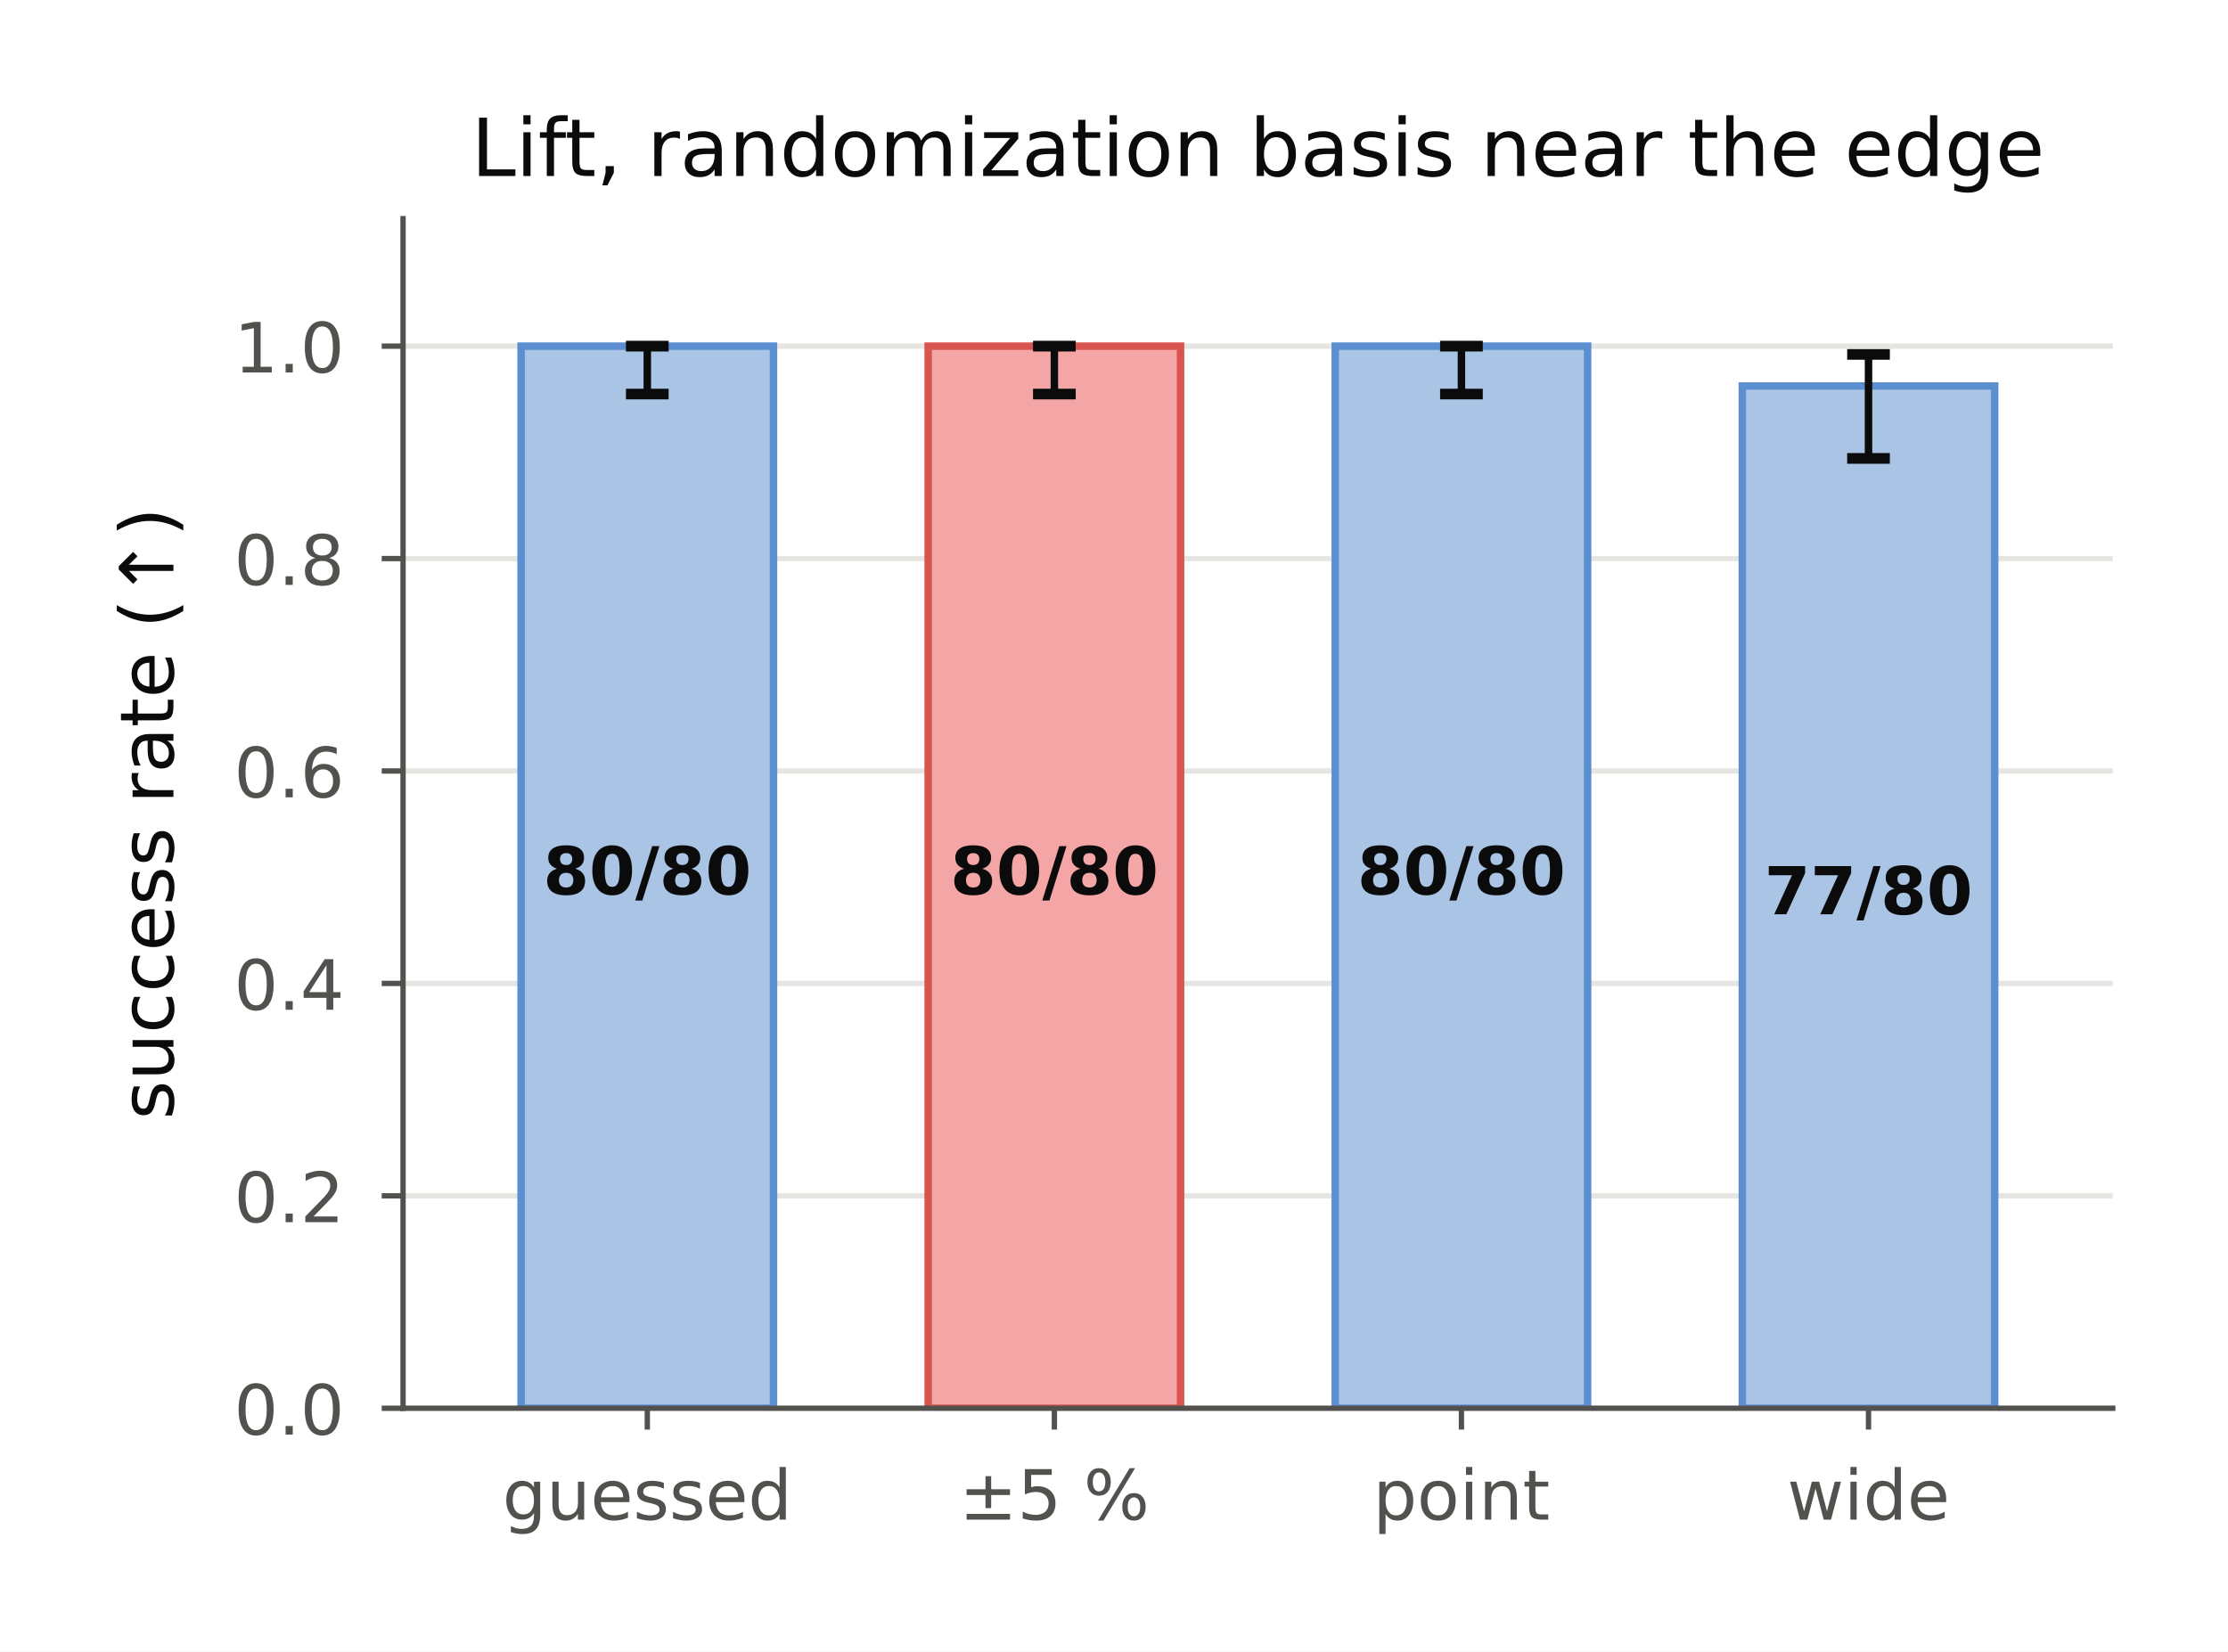
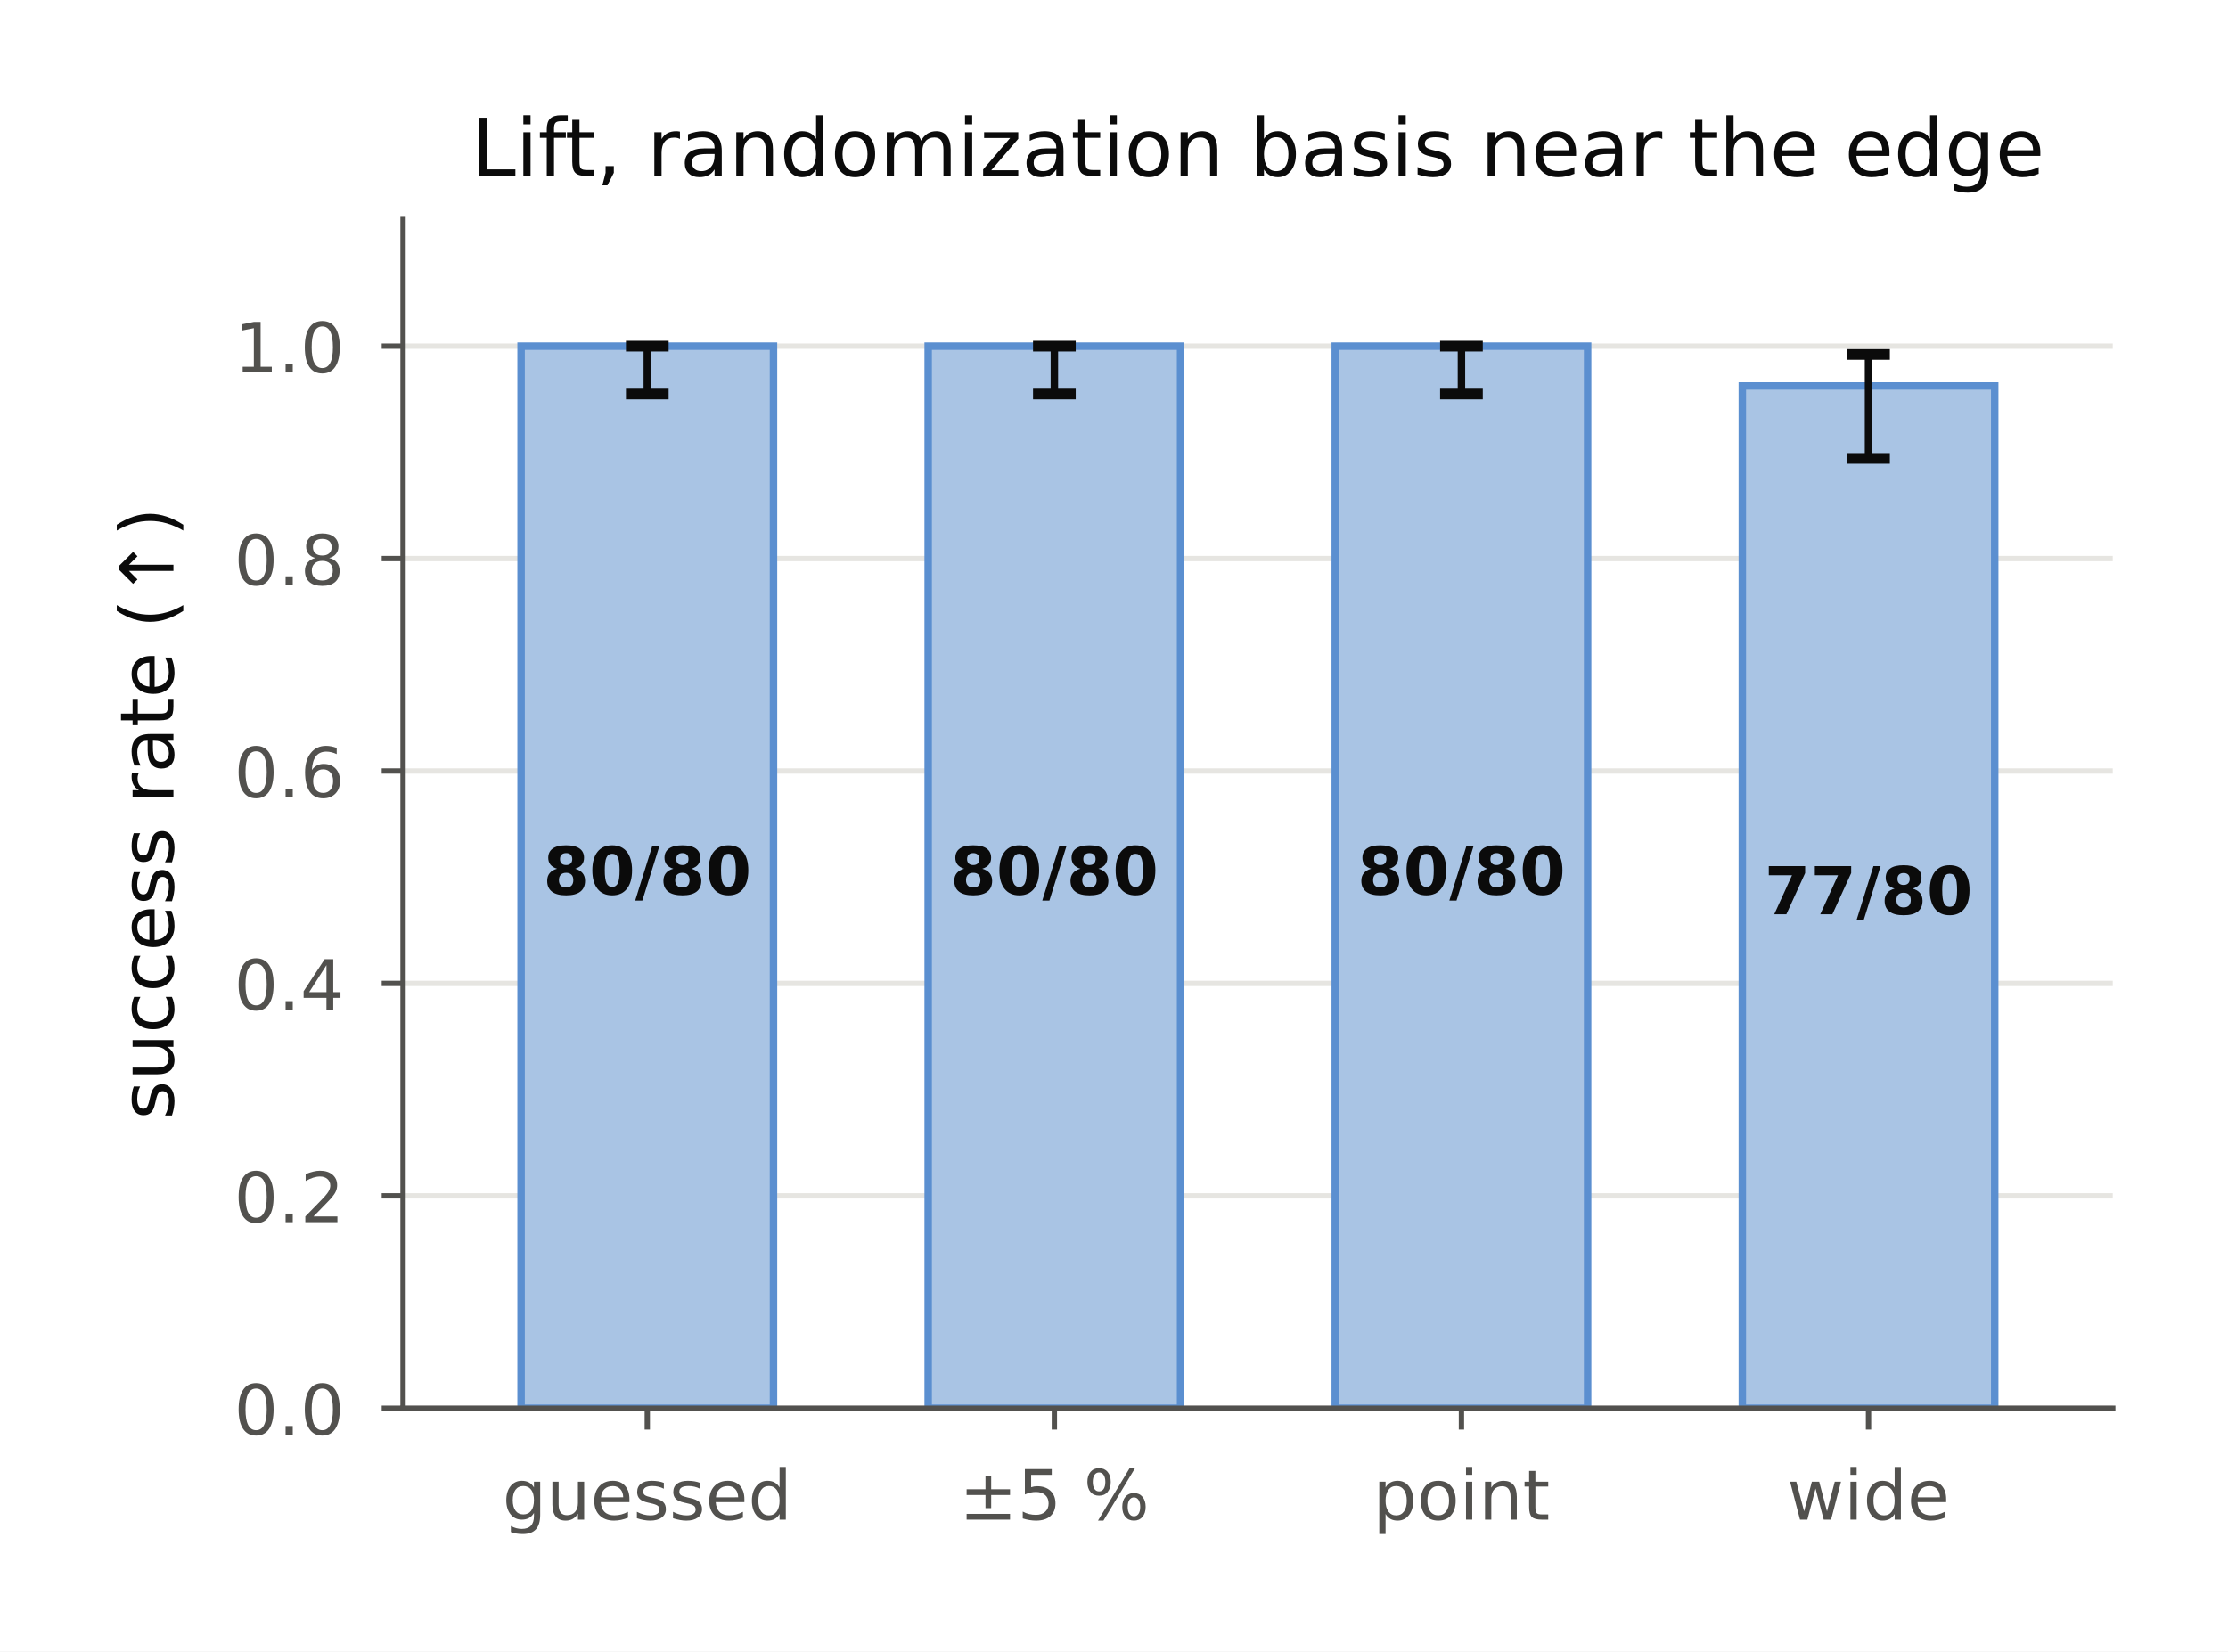
<svg xmlns="http://www.w3.org/2000/svg" xmlns:xlink="http://www.w3.org/1999/xlink" width="208.8pt" height="154.8pt" viewBox="0 0 208.8 154.8" version="1.1">
  <defs>
    <style type="text/css">*{stroke-linejoin: round; stroke-linecap: butt}</style>
  </defs>
  <g id="figure_1">
    <g id="patch_1">
      <path d="M 0 154.8  L 208.8 154.8  L 208.8 0  L 0 0  z " style="fill: #ffffff" />
    </g>
    <g id="axes_1">
      <g id="patch_2">
        <path d="M 37.773 132  L 198 132  L 198 20.498  L 37.773 20.498  z " style="fill: #ffffff" />
      </g>
      <g id="matplotlib.axis_1">
        <g id="xtick_1">
          <g id="line2d_1">
            <defs>
-               <path id="m8d8e1d587c" d="M 0 0  L 0 2  " style="stroke: #52514e; stroke-width: 0.5" />
+               <path id="m23247d5de7" d="M 0 0  L 0 2  " style="stroke: #52514e; stroke-width: 0.5" />
            </defs>
            <g>
-               <use xlink:href="#m8d8e1d587c" x="60.662" y="132" style="fill: #52514e; stroke: #52514e; stroke-width: 0.5" />
+               <use xlink:href="#m23247d5de7" x="60.662" y="132" style="fill: #52514e; stroke: #52514e; stroke-width: 0.5" />
            </g>
          </g>
          <g id="text_1">
            <g style="fill: #52514e" transform="translate(47.09054 142.439) scale(0.065 -0.065)">
              <defs>
                <path id="DejaVuSans-4a" d="M 2906 1791  Q 2906 2416 2648 2759  Q 2391 3103 1925 3103  Q 1463 3103 1205 2759  Q 947 2416 947 1791  Q 947 1169 1205 825  Q 1463 481 1925 481  Q 2391 481 2648 825  Q 2906 1169 2906 1791  z M 3481 434  Q 3481 -459 3084 -895  Q 2688 -1331 1869 -1331  Q 1566 -1331 1297 -1286  Q 1028 -1241 775 -1147  L 775 -588  Q 1028 -725 1275 -790  Q 1522 -856 1778 -856  Q 2344 -856 2625 -561  Q 2906 -266 2906 331  L 2906 616  Q 2728 306 2450 153  Q 2172 0 1784 0  Q 1141 0 747 490  Q 353 981 353 1791  Q 353 2603 747 3093  Q 1141 3584 1784 3584  Q 2172 3584 2450 3431  Q 2728 3278 2906 2969  L 2906 3500  L 3481 3500  L 3481 434  z " transform="scale(0.015625)" />
                <path id="DejaVuSans-58" d="M 544 1381  L 544 3500  L 1119 3500  L 1119 1403  Q 1119 906 1312 657  Q 1506 409 1894 409  Q 2359 409 2629 706  Q 2900 1003 2900 1516  L 2900 3500  L 3475 3500  L 3475 0  L 2900 0  L 2900 538  Q 2691 219 2414 64  Q 2138 -91 1772 -91  Q 1169 -91 856 284  Q 544 659 544 1381  z M 1991 3584  L 1991 3584  z " transform="scale(0.015625)" />
                <path id="DejaVuSans-48" d="M 3597 1894  L 3597 1613  L 953 1613  Q 991 1019 1311 708  Q 1631 397 2203 397  Q 2534 397 2845 478  Q 3156 559 3463 722  L 3463 178  Q 3153 47 2828 -22  Q 2503 -91 2169 -91  Q 1331 -91 842 396  Q 353 884 353 1716  Q 353 2575 817 3079  Q 1281 3584 2069 3584  Q 2775 3584 3186 3129  Q 3597 2675 3597 1894  z M 3022 2063  Q 3016 2534 2758 2815  Q 2500 3097 2075 3097  Q 1594 3097 1305 2825  Q 1016 2553 972 2059  L 3022 2063  z " transform="scale(0.015625)" />
                <path id="DejaVuSans-56" d="M 2834 3397  L 2834 2853  Q 2591 2978 2328 3040  Q 2066 3103 1784 3103  Q 1356 3103 1142 2972  Q 928 2841 928 2578  Q 928 2378 1081 2264  Q 1234 2150 1697 2047  L 1894 2003  Q 2506 1872 2764 1633  Q 3022 1394 3022 966  Q 3022 478 2636 193  Q 2250 -91 1575 -91  Q 1294 -91 989 -36  Q 684 19 347 128  L 347 722  Q 666 556 975 473  Q 1284 391 1588 391  Q 1994 391 2212 530  Q 2431 669 2431 922  Q 2431 1156 2273 1281  Q 2116 1406 1581 1522  L 1381 1569  Q 847 1681 609 1914  Q 372 2147 372 2553  Q 372 3047 722 3315  Q 1072 3584 1716 3584  Q 2034 3584 2315 3537  Q 2597 3491 2834 3397  z " transform="scale(0.015625)" />
                <path id="DejaVuSans-47" d="M 2906 2969  L 2906 4863  L 3481 4863  L 3481 0  L 2906 0  L 2906 525  Q 2725 213 2448 61  Q 2172 -91 1784 -91  Q 1150 -91 751 415  Q 353 922 353 1747  Q 353 2572 751 3078  Q 1150 3584 1784 3584  Q 2172 3584 2448 3432  Q 2725 3281 2906 2969  z M 947 1747  Q 947 1113 1208 752  Q 1469 391 1925 391  Q 2381 391 2643 752  Q 2906 1113 2906 1747  Q 2906 2381 2643 2742  Q 2381 3103 1925 3103  Q 1469 3103 1208 2742  Q 947 2381 947 1747  z " transform="scale(0.015625)" />
              </defs>
              <use xlink:href="#DejaVuSans-4a" />
              <use xlink:href="#DejaVuSans-58" transform="translate(63.48438 0)" />
              <use xlink:href="#DejaVuSans-48" transform="translate(126.8594 0)" />
              <use xlink:href="#DejaVuSans-56" transform="translate(188.3906 0)" />
              <use xlink:href="#DejaVuSans-56" transform="translate(240.4844 0)" />
              <use xlink:href="#DejaVuSans-48" transform="translate(292.5781 0)" />
              <use xlink:href="#DejaVuSans-47" transform="translate(354.1094 0)" />
            </g>
          </g>
        </g>
        <g id="xtick_2">
          <g id="line2d_2">
            <g>
-               <use xlink:href="#m8d8e1d587c" x="98.812" y="132" style="fill: #52514e; stroke: #52514e; stroke-width: 0.5" />
+               <use xlink:href="#m23247d5de7" x="98.812" y="132" style="fill: #52514e; stroke: #52514e; stroke-width: 0.5" />
            </g>
          </g>
          <g id="text_2">
            <g style="fill: #52514e" transform="translate(89.89958 142.4385) scale(0.065 -0.065)">
              <defs>
                <path id="DejaVuSans-73" d="M 2944 4013  L 2944 2803  L 4684 2803  L 4684 2272  L 2944 2272  L 2944 1063  L 2419 1063  L 2419 2272  L 678 2272  L 678 2803  L 2419 2803  L 2419 4013  L 2944 4013  z M 678 531  L 4684 531  L 4684 0  L 678 0  L 678 531  z " transform="scale(0.015625)" />
                <path id="DejaVuSans-18" d="M 691 4666  L 3169 4666  L 3169 4134  L 1269 4134  L 1269 2991  Q 1406 3038 1543 3061  Q 1681 3084 1819 3084  Q 2600 3084 3056 2656  Q 3513 2228 3513 1497  Q 3513 744 3044 326  Q 2575 -91 1722 -91  Q 1428 -91 1123 -41  Q 819 9 494 109  L 494 744  Q 775 591 1075 516  Q 1375 441 1709 441  Q 2250 441 2565 725  Q 2881 1009 2881 1497  Q 2881 1984 2565 2268  Q 2250 2553 1709 2553  Q 1456 2553 1204 2497  Q 953 2441 691 2322  L 691 4666  z " transform="scale(0.015625)" />
                <path id="DejaVuSans-3" transform="scale(0.015625)" />
                <path id="DejaVuSans-8" d="M 4653 2053  Q 4381 2053 4226 1822  Q 4072 1591 4072 1178  Q 4072 772 4226 539  Q 4381 306 4653 306  Q 4919 306 5073 539  Q 5228 772 5228 1178  Q 5228 1588 5073 1820  Q 4919 2053 4653 2053  z M 4653 2450  Q 5147 2450 5437 2106  Q 5728 1763 5728 1178  Q 5728 594 5436 251  Q 5144 -91 4653 -91  Q 4153 -91 3862 251  Q 3572 594 3572 1178  Q 3572 1766 3864 2108  Q 4156 2450 4653 2450  z M 1428 4353  Q 1159 4353 1004 4120  Q 850 3888 850 3481  Q 850 3069 1003 2837  Q 1156 2606 1428 2606  Q 1700 2606 1854 2837  Q 2009 3069 2009 3481  Q 2009 3884 1853 4118  Q 1697 4353 1428 4353  z M 4250 4750  L 4750 4750  L 1831 -91  L 1331 -91  L 4250 4750  z M 1428 4750  Q 1922 4750 2215 4408  Q 2509 4066 2509 3481  Q 2509 2891 2217 2550  Q 1925 2209 1428 2209  Q 931 2209 642 2551  Q 353 2894 353 3481  Q 353 4063 643 4406  Q 934 4750 1428 4750  z " transform="scale(0.015625)" />
              </defs>
              <use xlink:href="#DejaVuSans-73" />
              <use xlink:href="#DejaVuSans-18" transform="translate(83.79688 0)" />
              <use xlink:href="#DejaVuSans-3" transform="translate(147.4219 0)" />
              <use xlink:href="#DejaVuSans-8" transform="translate(179.2031 0)" />
            </g>
          </g>
        </g>
        <g id="xtick_3">
          <g id="line2d_3">
            <g>
-               <use xlink:href="#m8d8e1d587c" x="136.961" y="132" style="fill: #52514e; stroke: #52514e; stroke-width: 0.5" />
+               <use xlink:href="#m23247d5de7" x="136.961" y="132" style="fill: #52514e; stroke: #52514e; stroke-width: 0.5" />
            </g>
          </g>
          <g id="text_3">
            <g style="fill: #52514e" transform="translate(128.6725 142.439) scale(0.065 -0.065)">
              <defs>
                <path id="DejaVuSans-53" d="M 1159 525  L 1159 -1331  L 581 -1331  L 581 3500  L 1159 3500  L 1159 2969  Q 1341 3281 1617 3432  Q 1894 3584 2278 3584  Q 2916 3584 3314 3078  Q 3713 2572 3713 1747  Q 3713 922 3314 415  Q 2916 -91 2278 -91  Q 1894 -91 1617 61  Q 1341 213 1159 525  z M 3116 1747  Q 3116 2381 2855 2742  Q 2594 3103 2138 3103  Q 1681 3103 1420 2742  Q 1159 2381 1159 1747  Q 1159 1113 1420 752  Q 1681 391 2138 391  Q 2594 391 2855 752  Q 3116 1113 3116 1747  z " transform="scale(0.015625)" />
                <path id="DejaVuSans-52" d="M 1959 3097  Q 1497 3097 1228 2736  Q 959 2375 959 1747  Q 959 1119 1226 758  Q 1494 397 1959 397  Q 2419 397 2687 759  Q 2956 1122 2956 1747  Q 2956 2369 2687 2733  Q 2419 3097 1959 3097  z M 1959 3584  Q 2709 3584 3137 3096  Q 3566 2609 3566 1747  Q 3566 888 3137 398  Q 2709 -91 1959 -91  Q 1206 -91 779 398  Q 353 888 353 1747  Q 353 2609 779 3096  Q 1206 3584 1959 3584  z " transform="scale(0.015625)" />
                <path id="DejaVuSans-4c" d="M 603 3500  L 1178 3500  L 1178 0  L 603 0  L 603 3500  z M 603 4863  L 1178 4863  L 1178 4134  L 603 4134  L 603 4863  z " transform="scale(0.015625)" />
                <path id="DejaVuSans-51" d="M 3513 2113  L 3513 0  L 2938 0  L 2938 2094  Q 2938 2591 2744 2837  Q 2550 3084 2163 3084  Q 1697 3084 1428 2787  Q 1159 2491 1159 1978  L 1159 0  L 581 0  L 581 3500  L 1159 3500  L 1159 2956  Q 1366 3272 1645 3428  Q 1925 3584 2291 3584  Q 2894 3584 3203 3211  Q 3513 2838 3513 2113  z " transform="scale(0.015625)" />
                <path id="DejaVuSans-57" d="M 1172 4494  L 1172 3500  L 2356 3500  L 2356 3053  L 1172 3053  L 1172 1153  Q 1172 725 1289 603  Q 1406 481 1766 481  L 2356 481  L 2356 0  L 1766 0  Q 1100 0 847 248  Q 594 497 594 1153  L 594 3053  L 172 3053  L 172 3500  L 594 3500  L 594 4494  L 1172 4494  z " transform="scale(0.015625)" />
              </defs>
              <use xlink:href="#DejaVuSans-53" />
              <use xlink:href="#DejaVuSans-52" transform="translate(63.48438 0)" />
              <use xlink:href="#DejaVuSans-4c" transform="translate(124.6719 0)" />
              <use xlink:href="#DejaVuSans-51" transform="translate(152.4531 0)" />
              <use xlink:href="#DejaVuSans-57" transform="translate(215.8281 0)" />
            </g>
          </g>
        </g>
        <g id="xtick_4">
          <g id="line2d_4">
            <g>
-               <use xlink:href="#m8d8e1d587c" x="175.11" y="132" style="fill: #52514e; stroke: #52514e; stroke-width: 0.5" />
+               <use xlink:href="#m23247d5de7" x="175.11" y="132" style="fill: #52514e; stroke: #52514e; stroke-width: 0.5" />
            </g>
          </g>
          <g id="text_4">
            <g style="fill: #52514e" transform="translate(167.4866 142.439) scale(0.065 -0.065)">
              <defs>
                <path id="DejaVuSans-5a" d="M 269 3500  L 844 3500  L 1563 769  L 2278 3500  L 2956 3500  L 3675 769  L 4391 3500  L 4966 3500  L 4050 0  L 3372 0  L 2619 2869  L 1863 0  L 1184 0  L 269 3500  z " transform="scale(0.015625)" />
              </defs>
              <use xlink:href="#DejaVuSans-5a" />
              <use xlink:href="#DejaVuSans-4c" transform="translate(81.78125 0)" />
              <use xlink:href="#DejaVuSans-47" transform="translate(109.5625 0)" />
              <use xlink:href="#DejaVuSans-48" transform="translate(173.0469 0)" />
            </g>
          </g>
        </g>
      </g>
      <g id="matplotlib.axis_2">
        <g id="ytick_1">
          <g id="line2d_5">
-             <path d="M 37.773 132  L 198 132  " clip-path="url(#p6195ef99f7)" style="fill: none; stroke: #e6e5e1; stroke-width: 0.5; stroke-linecap: square" />
+             <path d="M 37.773 132  L 198 132  " clip-path="url(#p7ebb9da260)" style="fill: none; stroke: #e6e5e1; stroke-width: 0.5; stroke-linecap: square" />
          </g>
          <g id="line2d_6">
            <defs>
-               <path id="m111bb3831d" d="M 0 0  L -2 0  " style="stroke: #52514e; stroke-width: 0.5" />
+               <path id="m7ed59218e2" d="M 0 0  L -2 0  " style="stroke: #52514e; stroke-width: 0.5" />
            </defs>
            <g>
-               <use xlink:href="#m111bb3831d" x="37.773" y="132" style="fill: #52514e; stroke: #52514e; stroke-width: 0.5" />
+               <use xlink:href="#m7ed59218e2" x="37.773" y="132" style="fill: #52514e; stroke: #52514e; stroke-width: 0.5" />
            </g>
          </g>
          <g id="text_5">
            <g style="fill: #52514e" transform="translate(21.9357 134.4692) scale(0.065 -0.065)">
              <defs>
                <path id="DejaVuSans-13" d="M 2034 4250  Q 1547 4250 1301 3770  Q 1056 3291 1056 2328  Q 1056 1369 1301 889  Q 1547 409 2034 409  Q 2525 409 2770 889  Q 3016 1369 3016 2328  Q 3016 3291 2770 3770  Q 2525 4250 2034 4250  z M 2034 4750  Q 2819 4750 3233 4129  Q 3647 3509 3647 2328  Q 3647 1150 3233 529  Q 2819 -91 2034 -91  Q 1250 -91 836 529  Q 422 1150 422 2328  Q 422 3509 836 4129  Q 1250 4750 2034 4750  z " transform="scale(0.015625)" />
                <path id="DejaVuSans-11" d="M 684 794  L 1344 794  L 1344 0  L 684 0  L 684 794  z " transform="scale(0.015625)" />
              </defs>
              <use xlink:href="#DejaVuSans-13" />
              <use xlink:href="#DejaVuSans-11" transform="translate(63.625 0)" />
              <use xlink:href="#DejaVuSans-13" transform="translate(95.40625 0)" />
            </g>
          </g>
        </g>
        <g id="ytick_2">
          <g id="line2d_7">
-             <path d="M 37.773 112.089  L 198 112.089  " clip-path="url(#p6195ef99f7)" style="fill: none; stroke: #e6e5e1; stroke-width: 0.5; stroke-linecap: square" />
+             <path d="M 37.773 112.089  L 198 112.089  " clip-path="url(#p7ebb9da260)" style="fill: none; stroke: #e6e5e1; stroke-width: 0.5; stroke-linecap: square" />
          </g>
          <g id="line2d_8">
            <g>
-               <use xlink:href="#m111bb3831d" x="37.773" y="112.089" style="fill: #52514e; stroke: #52514e; stroke-width: 0.5" />
+               <use xlink:href="#m7ed59218e2" x="37.773" y="112.089" style="fill: #52514e; stroke: #52514e; stroke-width: 0.5" />
            </g>
          </g>
          <g id="text_6">
            <g style="fill: #52514e" transform="translate(21.9357 114.5582) scale(0.065 -0.065)">
              <defs>
                <path id="DejaVuSans-15" d="M 1228 531  L 3431 531  L 3431 0  L 469 0  L 469 531  Q 828 903 1448 1529  Q 2069 2156 2228 2338  Q 2531 2678 2651 2914  Q 2772 3150 2772 3378  Q 2772 3750 2511 3984  Q 2250 4219 1831 4219  Q 1534 4219 1204 4116  Q 875 4013 500 3803  L 500 4441  Q 881 4594 1212 4672  Q 1544 4750 1819 4750  Q 2544 4750 2975 4387  Q 3406 4025 3406 3419  Q 3406 3131 3298 2873  Q 3191 2616 2906 2266  Q 2828 2175 2409 1742  Q 1991 1309 1228 531  z " transform="scale(0.015625)" />
              </defs>
              <use xlink:href="#DejaVuSans-13" />
              <use xlink:href="#DejaVuSans-11" transform="translate(63.625 0)" />
              <use xlink:href="#DejaVuSans-15" transform="translate(95.40625 0)" />
            </g>
          </g>
        </g>
        <g id="ytick_3">
          <g id="line2d_9">
-             <path d="M 37.773 92.178  L 198 92.178  " clip-path="url(#p6195ef99f7)" style="fill: none; stroke: #e6e5e1; stroke-width: 0.5; stroke-linecap: square" />
+             <path d="M 37.773 92.178  L 198 92.178  " clip-path="url(#p7ebb9da260)" style="fill: none; stroke: #e6e5e1; stroke-width: 0.5; stroke-linecap: square" />
          </g>
          <g id="line2d_10">
            <g>
-               <use xlink:href="#m111bb3831d" x="37.773" y="92.178" style="fill: #52514e; stroke: #52514e; stroke-width: 0.5" />
+               <use xlink:href="#m7ed59218e2" x="37.773" y="92.178" style="fill: #52514e; stroke: #52514e; stroke-width: 0.5" />
            </g>
          </g>
          <g id="text_7">
            <g style="fill: #52514e" transform="translate(21.9357 94.64718) scale(0.065 -0.065)">
              <defs>
                <path id="DejaVuSans-17" d="M 2419 4116  L 825 1625  L 2419 1625  L 2419 4116  z M 2253 4666  L 3047 4666  L 3047 1625  L 3713 1625  L 3713 1100  L 3047 1100  L 3047 0  L 2419 0  L 2419 1100  L 313 1100  L 313 1709  L 2253 4666  z " transform="scale(0.015625)" />
              </defs>
              <use xlink:href="#DejaVuSans-13" />
              <use xlink:href="#DejaVuSans-11" transform="translate(63.625 0)" />
              <use xlink:href="#DejaVuSans-17" transform="translate(95.40625 0)" />
            </g>
          </g>
        </g>
        <g id="ytick_4">
          <g id="line2d_11">
-             <path d="M 37.773 72.267  L 198 72.267  " clip-path="url(#p6195ef99f7)" style="fill: none; stroke: #e6e5e1; stroke-width: 0.5; stroke-linecap: square" />
+             <path d="M 37.773 72.267  L 198 72.267  " clip-path="url(#p7ebb9da260)" style="fill: none; stroke: #e6e5e1; stroke-width: 0.5; stroke-linecap: square" />
          </g>
          <g id="line2d_12">
            <g>
-               <use xlink:href="#m111bb3831d" x="37.773" y="72.267" style="fill: #52514e; stroke: #52514e; stroke-width: 0.5" />
+               <use xlink:href="#m7ed59218e2" x="37.773" y="72.267" style="fill: #52514e; stroke: #52514e; stroke-width: 0.5" />
            </g>
          </g>
          <g id="text_8">
            <g style="fill: #52514e" transform="translate(21.9357 74.73615) scale(0.065 -0.065)">
              <defs>
                <path id="DejaVuSans-19" d="M 2113 2584  Q 1688 2584 1439 2293  Q 1191 2003 1191 1497  Q 1191 994 1439 701  Q 1688 409 2113 409  Q 2538 409 2786 701  Q 3034 994 3034 1497  Q 3034 2003 2786 2293  Q 2538 2584 2113 2584  z M 3366 4563  L 3366 3988  Q 3128 4100 2886 4159  Q 2644 4219 2406 4219  Q 1781 4219 1451 3797  Q 1122 3375 1075 2522  Q 1259 2794 1537 2939  Q 1816 3084 2150 3084  Q 2853 3084 3261 2657  Q 3669 2231 3669 1497  Q 3669 778 3244 343  Q 2819 -91 2113 -91  Q 1303 -91 875 529  Q 447 1150 447 2328  Q 447 3434 972 4092  Q 1497 4750 2381 4750  Q 2619 4750 2861 4703  Q 3103 4656 3366 4563  z " transform="scale(0.015625)" />
              </defs>
              <use xlink:href="#DejaVuSans-13" />
              <use xlink:href="#DejaVuSans-11" transform="translate(63.625 0)" />
              <use xlink:href="#DejaVuSans-19" transform="translate(95.40625 0)" />
            </g>
          </g>
        </g>
        <g id="ytick_5">
          <g id="line2d_13">
-             <path d="M 37.773 52.356  L 198 52.356  " clip-path="url(#p6195ef99f7)" style="fill: none; stroke: #e6e5e1; stroke-width: 0.5; stroke-linecap: square" />
+             <path d="M 37.773 52.356  L 198 52.356  " clip-path="url(#p7ebb9da260)" style="fill: none; stroke: #e6e5e1; stroke-width: 0.5; stroke-linecap: square" />
          </g>
          <g id="line2d_14">
            <g>
-               <use xlink:href="#m111bb3831d" x="37.773" y="52.356" style="fill: #52514e; stroke: #52514e; stroke-width: 0.5" />
+               <use xlink:href="#m7ed59218e2" x="37.773" y="52.356" style="fill: #52514e; stroke: #52514e; stroke-width: 0.5" />
            </g>
          </g>
          <g id="text_9">
            <g style="fill: #52514e" transform="translate(21.9357 54.82513) scale(0.065 -0.065)">
              <defs>
                <path id="DejaVuSans-1b" d="M 2034 2216  Q 1584 2216 1326 1975  Q 1069 1734 1069 1313  Q 1069 891 1326 650  Q 1584 409 2034 409  Q 2484 409 2743 651  Q 3003 894 3003 1313  Q 3003 1734 2745 1975  Q 2488 2216 2034 2216  z M 1403 2484  Q 997 2584 770 2862  Q 544 3141 544 3541  Q 544 4100 942 4425  Q 1341 4750 2034 4750  Q 2731 4750 3128 4425  Q 3525 4100 3525 3541  Q 3525 3141 3298 2862  Q 3072 2584 2669 2484  Q 3125 2378 3379 2068  Q 3634 1759 3634 1313  Q 3634 634 3220 271  Q 2806 -91 2034 -91  Q 1263 -91 848 271  Q 434 634 434 1313  Q 434 1759 690 2068  Q 947 2378 1403 2484  z M 1172 3481  Q 1172 3119 1398 2916  Q 1625 2713 2034 2713  Q 2441 2713 2670 2916  Q 2900 3119 2900 3481  Q 2900 3844 2670 4047  Q 2441 4250 2034 4250  Q 1625 4250 1398 4047  Q 1172 3844 1172 3481  z " transform="scale(0.015625)" />
              </defs>
              <use xlink:href="#DejaVuSans-13" />
              <use xlink:href="#DejaVuSans-11" transform="translate(63.625 0)" />
              <use xlink:href="#DejaVuSans-1b" transform="translate(95.40625 0)" />
            </g>
          </g>
        </g>
        <g id="ytick_6">
          <g id="line2d_15">
-             <path d="M 37.773 32.445  L 198 32.445  " clip-path="url(#p6195ef99f7)" style="fill: none; stroke: #e6e5e1; stroke-width: 0.5; stroke-linecap: square" />
+             <path d="M 37.773 32.445  L 198 32.445  " clip-path="url(#p7ebb9da260)" style="fill: none; stroke: #e6e5e1; stroke-width: 0.5; stroke-linecap: square" />
          </g>
          <g id="line2d_16">
            <g>
-               <use xlink:href="#m111bb3831d" x="37.773" y="32.445" style="fill: #52514e; stroke: #52514e; stroke-width: 0.5" />
+               <use xlink:href="#m7ed59218e2" x="37.773" y="32.445" style="fill: #52514e; stroke: #52514e; stroke-width: 0.5" />
            </g>
          </g>
          <g id="text_10">
            <g style="fill: #52514e" transform="translate(21.9357 34.9141) scale(0.065 -0.065)">
              <defs>
                <path id="DejaVuSans-14" d="M 794 531  L 1825 531  L 1825 4091  L 703 3866  L 703 4441  L 1819 4666  L 2450 4666  L 2450 531  L 3481 531  L 3481 0  L 794 0  L 794 531  z " transform="scale(0.015625)" />
              </defs>
              <use xlink:href="#DejaVuSans-14" />
              <use xlink:href="#DejaVuSans-11" transform="translate(63.625 0)" />
              <use xlink:href="#DejaVuSans-13" transform="translate(95.40625 0)" />
            </g>
          </g>
        </g>
        <g id="text_11">
          <g style="fill: #0b0b0b" transform="translate(16.25406 104.9376) rotate(-90) scale(0.07 -0.07)">
            <defs>
              <path id="DejaVuSans-46" d="M 3122 3366  L 3122 2828  Q 2878 2963 2633 3030  Q 2388 3097 2138 3097  Q 1578 3097 1268 2742  Q 959 2388 959 1747  Q 959 1106 1268 751  Q 1578 397 2138 397  Q 2388 397 2633 464  Q 2878 531 3122 666  L 3122 134  Q 2881 22 2623 -34  Q 2366 -91 2075 -91  Q 1284 -91 818 406  Q 353 903 353 1747  Q 353 2603 823 3093  Q 1294 3584 2113 3584  Q 2378 3584 2631 3529  Q 2884 3475 3122 3366  z " transform="scale(0.015625)" />
              <path id="DejaVuSans-55" d="M 2631 2963  Q 2534 3019 2420 3045  Q 2306 3072 2169 3072  Q 1681 3072 1420 2755  Q 1159 2438 1159 1844  L 1159 0  L 581 0  L 581 3500  L 1159 3500  L 1159 2956  Q 1341 3275 1631 3429  Q 1922 3584 2338 3584  Q 2397 3584 2469 3576  Q 2541 3569 2628 3553  L 2631 2963  z " transform="scale(0.015625)" />
              <path id="DejaVuSans-44" d="M 2194 1759  Q 1497 1759 1228 1600  Q 959 1441 959 1056  Q 959 750 1161 570  Q 1363 391 1709 391  Q 2188 391 2477 730  Q 2766 1069 2766 1631  L 2766 1759  L 2194 1759  z M 3341 1997  L 3341 0  L 2766 0  L 2766 531  Q 2569 213 2275 61  Q 1981 -91 1556 -91  Q 1019 -91 701 211  Q 384 513 384 1019  Q 384 1609 779 1909  Q 1175 2209 1959 2209  L 2766 2209  L 2766 2266  Q 2766 2663 2505 2880  Q 2244 3097 1772 3097  Q 1472 3097 1187 3025  Q 903 2953 641 2809  L 641 3341  Q 956 3463 1253 3523  Q 1550 3584 1831 3584  Q 2591 3584 2966 3190  Q 3341 2797 3341 1997  z " transform="scale(0.015625)" />
              <path id="DejaVuSans-b" d="M 1984 4856  Q 1566 4138 1362 3434  Q 1159 2731 1159 2009  Q 1159 1288 1364 580  Q 1569 -128 1984 -844  L 1484 -844  Q 1016 -109 783 600  Q 550 1309 550 2009  Q 550 2706 781 3412  Q 1013 4119 1484 4856  L 1984 4856  z " transform="scale(0.015625)" />
              <path id="DejaVuSans-c1b" d="M 2541 4688  L 2822 4688  L 4047 3456  L 3672 3081  L 2947 3813  L 2947 0  L 2416 0  L 2416 3813  L 1684 3081  L 1309 3456  L 2541 4688  z " transform="scale(0.015625)" />
              <path id="DejaVuSans-c" d="M 513 4856  L 1013 4856  Q 1481 4119 1714 3412  Q 1947 2706 1947 2009  Q 1947 1309 1714 600  Q 1481 -109 1013 -844  L 513 -844  Q 928 -128 1133 580  Q 1338 1288 1338 2009  Q 1338 2731 1133 3434  Q 928 4138 513 4856  z " transform="scale(0.015625)" />
            </defs>
            <use xlink:href="#DejaVuSans-56" />
            <use xlink:href="#DejaVuSans-58" transform="translate(52.09375 0)" />
            <use xlink:href="#DejaVuSans-46" transform="translate(115.4688 0)" />
            <use xlink:href="#DejaVuSans-46" transform="translate(170.4531 0)" />
            <use xlink:href="#DejaVuSans-48" transform="translate(225.4375 0)" />
            <use xlink:href="#DejaVuSans-56" transform="translate(286.9688 0)" />
            <use xlink:href="#DejaVuSans-56" transform="translate(339.0625 0)" />
            <use xlink:href="#DejaVuSans-3" transform="translate(391.1562 0)" />
            <use xlink:href="#DejaVuSans-55" transform="translate(422.9375 0)" />
            <use xlink:href="#DejaVuSans-44" transform="translate(464.0469 0)" />
            <use xlink:href="#DejaVuSans-57" transform="translate(525.3281 0)" />
            <use xlink:href="#DejaVuSans-48" transform="translate(564.5312 0)" />
            <use xlink:href="#DejaVuSans-3" transform="translate(626.0625 0)" />
            <use xlink:href="#DejaVuSans-b" transform="translate(657.8438 0)" />
            <use xlink:href="#DejaVuSans-c1b" transform="translate(696.8594 0)" />
            <use xlink:href="#DejaVuSans-c" transform="translate(780.6562 0)" />
          </g>
        </g>
      </g>
      <g id="patch_3">
-         <path d="M 48.836 132  L 72.489 132  L 72.489 32.445  L 48.836 32.445  z " clip-path="url(#p6195ef99f7)" style="fill: #a9c4e4; stroke: #5b8fd0; stroke-width: 0.7; stroke-linejoin: miter" />
+         <path d="M 48.836 132  L 72.489 132  L 72.489 32.445  L 48.836 32.445  z " clip-path="url(#p7ebb9da260)" style="fill: #a9c4e4; stroke: #5b8fd0; stroke-width: 0.7; stroke-linejoin: miter" />
      </g>
      <g id="patch_4">
-         <path d="M 86.985 132  L 110.638 132  L 110.638 32.445  L 86.985 32.445  z " clip-path="url(#p6195ef99f7)" style="fill: #f4a6a6; stroke: #d9534f; stroke-width: 0.7; stroke-linejoin: miter" />
+         <path d="M 86.985 132  L 110.638 132  L 110.638 32.445  L 86.985 32.445  z " clip-path="url(#p7ebb9da260)" style="fill: #a9c4e4; stroke: #5b8fd0; stroke-width: 0.7; stroke-linejoin: miter" />
      </g>
      <g id="patch_5">
-         <path d="M 125.135 132  L 148.787 132  L 148.787 32.445  L 125.135 32.445  z " clip-path="url(#p6195ef99f7)" style="fill: #a9c4e4; stroke: #5b8fd0; stroke-width: 0.7; stroke-linejoin: miter" />
+         <path d="M 125.135 132  L 148.787 132  L 148.787 32.445  L 125.135 32.445  z " clip-path="url(#p7ebb9da260)" style="fill: #a9c4e4; stroke: #5b8fd0; stroke-width: 0.7; stroke-linejoin: miter" />
      </g>
      <g id="patch_6">
-         <path d="M 163.284 132  L 186.937 132  L 186.937 36.178  L 163.284 36.178  z " clip-path="url(#p6195ef99f7)" style="fill: #a9c4e4; stroke: #5b8fd0; stroke-width: 0.7; stroke-linejoin: miter" />
+         <path d="M 163.284 132  L 186.937 132  L 186.937 36.178  L 163.284 36.178  z " clip-path="url(#p7ebb9da260)" style="fill: #a9c4e4; stroke: #5b8fd0; stroke-width: 0.7; stroke-linejoin: miter" />
      </g>
      <g id="patch_7">
        <path d="M 37.773 132  L 37.773 20.498  " style="fill: none; stroke: #52514e; stroke-width: 0.5; stroke-linejoin: miter; stroke-linecap: square" />
      </g>
      <g id="patch_8">
        <path d="M 37.773 132  L 198 132  " style="fill: none; stroke: #52514e; stroke-width: 0.5; stroke-linejoin: miter; stroke-linecap: square" />
      </g>
      <g id="LineCollection_1">
-         <path d="M 60.662 36.935  L 60.662 32.445  " clip-path="url(#p6195ef99f7)" style="fill: none; stroke: #0b0b0b; stroke-width: 0.7" />
+         <path d="M 60.662 36.935  L 60.662 32.445  " clip-path="url(#p7ebb9da260)" style="fill: none; stroke: #0b0b0b; stroke-width: 0.7" />
      </g>
      <g id="line2d_17">
        <defs>
-           <path id="ma0f8bb5d43" d="M 2 0  L -2 -0  " style="stroke: #0b0b0b" />
+           <path id="m71b3b45b88" d="M 2 0  L -2 -0  " style="stroke: #0b0b0b" />
        </defs>
-         <g clip-path="url(#p6195ef99f7)">
-           <use xlink:href="#ma0f8bb5d43" x="60.662" y="36.935" style="fill: #0b0b0b; stroke: #0b0b0b" />
+         <g clip-path="url(#p7ebb9da260)">
+           <use xlink:href="#m71b3b45b88" x="60.662" y="36.935" style="fill: #0b0b0b; stroke: #0b0b0b" />
        </g>
      </g>
      <g id="line2d_18">
-         <g clip-path="url(#p6195ef99f7)">
-           <use xlink:href="#ma0f8bb5d43" x="60.662" y="32.445" style="fill: #0b0b0b; stroke: #0b0b0b" />
+         <g clip-path="url(#p7ebb9da260)">
+           <use xlink:href="#m71b3b45b88" x="60.662" y="32.445" style="fill: #0b0b0b; stroke: #0b0b0b" />
        </g>
      </g>
      <g id="LineCollection_2">
-         <path d="M 98.812 36.935  L 98.812 32.445  " clip-path="url(#p6195ef99f7)" style="fill: none; stroke: #0b0b0b; stroke-width: 0.7" />
+         <path d="M 98.812 36.935  L 98.812 32.445  " clip-path="url(#p7ebb9da260)" style="fill: none; stroke: #0b0b0b; stroke-width: 0.7" />
      </g>
      <g id="line2d_19">
-         <g clip-path="url(#p6195ef99f7)">
-           <use xlink:href="#ma0f8bb5d43" x="98.812" y="36.935" style="fill: #0b0b0b; stroke: #0b0b0b" />
+         <g clip-path="url(#p7ebb9da260)">
+           <use xlink:href="#m71b3b45b88" x="98.812" y="36.935" style="fill: #0b0b0b; stroke: #0b0b0b" />
        </g>
      </g>
      <g id="line2d_20">
-         <g clip-path="url(#p6195ef99f7)">
-           <use xlink:href="#ma0f8bb5d43" x="98.812" y="32.445" style="fill: #0b0b0b; stroke: #0b0b0b" />
+         <g clip-path="url(#p7ebb9da260)">
+           <use xlink:href="#m71b3b45b88" x="98.812" y="32.445" style="fill: #0b0b0b; stroke: #0b0b0b" />
        </g>
      </g>
      <g id="LineCollection_3">
-         <path d="M 136.961 36.935  L 136.961 32.445  " clip-path="url(#p6195ef99f7)" style="fill: none; stroke: #0b0b0b; stroke-width: 0.7" />
+         <path d="M 136.961 36.935  L 136.961 32.445  " clip-path="url(#p7ebb9da260)" style="fill: none; stroke: #0b0b0b; stroke-width: 0.7" />
      </g>
      <g id="line2d_21">
-         <g clip-path="url(#p6195ef99f7)">
-           <use xlink:href="#ma0f8bb5d43" x="136.961" y="36.935" style="fill: #0b0b0b; stroke: #0b0b0b" />
+         <g clip-path="url(#p7ebb9da260)">
+           <use xlink:href="#m71b3b45b88" x="136.961" y="36.935" style="fill: #0b0b0b; stroke: #0b0b0b" />
        </g>
      </g>
      <g id="line2d_22">
-         <g clip-path="url(#p6195ef99f7)">
-           <use xlink:href="#ma0f8bb5d43" x="136.961" y="32.445" style="fill: #0b0b0b; stroke: #0b0b0b" />
+         <g clip-path="url(#p7ebb9da260)">
+           <use xlink:href="#m71b3b45b88" x="136.961" y="32.445" style="fill: #0b0b0b; stroke: #0b0b0b" />
        </g>
      </g>
      <g id="LineCollection_4">
-         <path d="M 175.11 42.968  L 175.11 33.221  " clip-path="url(#p6195ef99f7)" style="fill: none; stroke: #0b0b0b; stroke-width: 0.7" />
+         <path d="M 175.11 42.968  L 175.11 33.221  " clip-path="url(#p7ebb9da260)" style="fill: none; stroke: #0b0b0b; stroke-width: 0.7" />
      </g>
      <g id="line2d_23">
-         <g clip-path="url(#p6195ef99f7)">
-           <use xlink:href="#ma0f8bb5d43" x="175.11" y="42.968" style="fill: #0b0b0b; stroke: #0b0b0b" />
+         <g clip-path="url(#p7ebb9da260)">
+           <use xlink:href="#m71b3b45b88" x="175.11" y="42.968" style="fill: #0b0b0b; stroke: #0b0b0b" />
        </g>
      </g>
      <g id="line2d_24">
-         <g clip-path="url(#p6195ef99f7)">
-           <use xlink:href="#ma0f8bb5d43" x="175.11" y="33.221" style="fill: #0b0b0b; stroke: #0b0b0b" />
+         <g clip-path="url(#p7ebb9da260)">
+           <use xlink:href="#m71b3b45b88" x="175.11" y="33.221" style="fill: #0b0b0b; stroke: #0b0b0b" />
        </g>
      </g>
      <g id="text_12">
        <g style="fill: #0b0b0b" transform="translate(50.90218 83.83298) scale(0.062 -0.062)">
          <defs>
            <path id="DejaVuSans-Bold-1b" d="M 2228 2088  Q 1891 2088 1709 1903  Q 1528 1719 1528 1375  Q 1528 1031 1709 848  Q 1891 666 2228 666  Q 2563 666 2741 848  Q 2919 1031 2919 1375  Q 2919 1722 2741 1905  Q 2563 2088 2228 2088  z M 1350 2484  Q 925 2613 709 2878  Q 494 3144 494 3541  Q 494 4131 934 4440  Q 1375 4750 2228 4750  Q 3075 4750 3515 4442  Q 3956 4134 3956 3541  Q 3956 3144 3739 2878  Q 3522 2613 3097 2484  Q 3572 2353 3814 2058  Q 4056 1763 4056 1313  Q 4056 619 3595 264  Q 3134 -91 2228 -91  Q 1319 -91 855 264  Q 391 619 391 1313  Q 391 1763 633 2058  Q 875 2353 1350 2484  z M 1631 3419  Q 1631 3141 1786 2991  Q 1941 2841 2228 2841  Q 2509 2841 2662 2991  Q 2816 3141 2816 3419  Q 2816 3697 2662 3845  Q 2509 3994 2228 3994  Q 1941 3994 1786 3844  Q 1631 3694 1631 3419  z " transform="scale(0.015625)" />
            <path id="DejaVuSans-Bold-13" d="M 2944 2338  Q 2944 3213 2780 3570  Q 2616 3928 2228 3928  Q 1841 3928 1675 3570  Q 1509 3213 1509 2338  Q 1509 1453 1675 1090  Q 1841 728 2228 728  Q 2613 728 2778 1090  Q 2944 1453 2944 2338  z M 4147 2328  Q 4147 1169 3647 539  Q 3147 -91 2228 -91  Q 1306 -91 806 539  Q 306 1169 306 2328  Q 306 3491 806 4120  Q 1306 4750 2228 4750  Q 3147 4750 3647 4120  Q 4147 3491 4147 2328  z " transform="scale(0.015625)" />
            <path id="DejaVuSans-Bold-12" d="M 1644 4666  L 2338 4666  L 691 -594  L 0 -594  L 1644 4666  z " transform="scale(0.015625)" />
          </defs>
          <use xlink:href="#DejaVuSans-Bold-1b" />
          <use xlink:href="#DejaVuSans-Bold-13" transform="translate(69.57812 0)" />
          <use xlink:href="#DejaVuSans-Bold-12" transform="translate(139.1562 0)" />
          <use xlink:href="#DejaVuSans-Bold-1b" transform="translate(175.6875 0)" />
          <use xlink:href="#DejaVuSans-Bold-13" transform="translate(245.2656 0)" />
        </g>
      </g>
      <g id="text_13">
        <g style="fill: #0b0b0b" transform="translate(89.05153 83.83298) scale(0.062 -0.062)">
          <use xlink:href="#DejaVuSans-Bold-1b" />
          <use xlink:href="#DejaVuSans-Bold-13" transform="translate(69.57812 0)" />
          <use xlink:href="#DejaVuSans-Bold-12" transform="translate(139.1562 0)" />
          <use xlink:href="#DejaVuSans-Bold-1b" transform="translate(175.6875 0)" />
          <use xlink:href="#DejaVuSans-Bold-13" transform="translate(245.2656 0)" />
        </g>
      </g>
      <g id="text_14">
        <g style="fill: #0b0b0b" transform="translate(127.2009 83.83298) scale(0.062 -0.062)">
          <use xlink:href="#DejaVuSans-Bold-1b" />
          <use xlink:href="#DejaVuSans-Bold-13" transform="translate(69.57812 0)" />
          <use xlink:href="#DejaVuSans-Bold-12" transform="translate(139.1562 0)" />
          <use xlink:href="#DejaVuSans-Bold-1b" transform="translate(175.6875 0)" />
          <use xlink:href="#DejaVuSans-Bold-13" transform="translate(245.2656 0)" />
        </g>
      </g>
      <g id="text_15">
        <g style="fill: #0b0b0b" transform="translate(165.3502 85.69964) scale(0.062 -0.062)">
          <defs>
            <path id="DejaVuSans-Bold-1a" d="M 428 4666  L 3944 4666  L 3944 3988  L 2125 0  L 953 0  L 2675 3781  L 428 3781  L 428 4666  z " transform="scale(0.015625)" />
          </defs>
          <use xlink:href="#DejaVuSans-Bold-1a" />
          <use xlink:href="#DejaVuSans-Bold-1a" transform="translate(69.57812 0)" />
          <use xlink:href="#DejaVuSans-Bold-12" transform="translate(139.1562 0)" />
          <use xlink:href="#DejaVuSans-Bold-1b" transform="translate(175.6875 0)" />
          <use xlink:href="#DejaVuSans-Bold-13" transform="translate(245.2656 0)" />
        </g>
      </g>
      <g id="text_16">
        <g style="fill: #0b0b0b" transform="translate(44.16312 16.49824) scale(0.075 -0.075)">
          <defs>
            <path id="DejaVuSans-2f" d="M 628 4666  L 1259 4666  L 1259 531  L 3531 531  L 3531 0  L 628 0  L 628 4666  z " transform="scale(0.015625)" />
            <path id="DejaVuSans-49" d="M 2375 4863  L 2375 4384  L 1825 4384  Q 1516 4384 1395 4259  Q 1275 4134 1275 3809  L 1275 3500  L 2222 3500  L 2222 3053  L 1275 3053  L 1275 0  L 697 0  L 697 3053  L 147 3053  L 147 3500  L 697 3500  L 697 3744  Q 697 4328 969 4595  Q 1241 4863 1831 4863  L 2375 4863  z " transform="scale(0.015625)" />
            <path id="DejaVuSans-f" d="M 750 794  L 1409 794  L 1409 256  L 897 -744  L 494 -744  L 750 256  L 750 794  z " transform="scale(0.015625)" />
            <path id="DejaVuSans-50" d="M 3328 2828  Q 3544 3216 3844 3400  Q 4144 3584 4550 3584  Q 5097 3584 5394 3201  Q 5691 2819 5691 2113  L 5691 0  L 5113 0  L 5113 2094  Q 5113 2597 4934 2840  Q 4756 3084 4391 3084  Q 3944 3084 3684 2787  Q 3425 2491 3425 1978  L 3425 0  L 2847 0  L 2847 2094  Q 2847 2600 2669 2842  Q 2491 3084 2119 3084  Q 1678 3084 1418 2786  Q 1159 2488 1159 1978  L 1159 0  L 581 0  L 581 3500  L 1159 3500  L 1159 2956  Q 1356 3278 1631 3431  Q 1906 3584 2284 3584  Q 2666 3584 2933 3390  Q 3200 3197 3328 2828  z " transform="scale(0.015625)" />
            <path id="DejaVuSans-5d" d="M 353 3500  L 3084 3500  L 3084 2975  L 922 459  L 3084 459  L 3084 0  L 275 0  L 275 525  L 2438 3041  L 353 3041  L 353 3500  z " transform="scale(0.015625)" />
            <path id="DejaVuSans-45" d="M 3116 1747  Q 3116 2381 2855 2742  Q 2594 3103 2138 3103  Q 1681 3103 1420 2742  Q 1159 2381 1159 1747  Q 1159 1113 1420 752  Q 1681 391 2138 391  Q 2594 391 2855 752  Q 3116 1113 3116 1747  z M 1159 2969  Q 1341 3281 1617 3432  Q 1894 3584 2278 3584  Q 2916 3584 3314 3078  Q 3713 2572 3713 1747  Q 3713 922 3314 415  Q 2916 -91 2278 -91  Q 1894 -91 1617 61  Q 1341 213 1159 525  L 1159 0  L 581 0  L 581 4863  L 1159 4863  L 1159 2969  z " transform="scale(0.015625)" />
            <path id="DejaVuSans-4b" d="M 3513 2113  L 3513 0  L 2938 0  L 2938 2094  Q 2938 2591 2744 2837  Q 2550 3084 2163 3084  Q 1697 3084 1428 2787  Q 1159 2491 1159 1978  L 1159 0  L 581 0  L 581 4863  L 1159 4863  L 1159 2956  Q 1366 3272 1645 3428  Q 1925 3584 2291 3584  Q 2894 3584 3203 3211  Q 3513 2838 3513 2113  z " transform="scale(0.015625)" />
          </defs>
          <use xlink:href="#DejaVuSans-2f" />
          <use xlink:href="#DejaVuSans-4c" transform="translate(55.71875 0)" />
          <use xlink:href="#DejaVuSans-49" transform="translate(83.5 0)" />
          <use xlink:href="#DejaVuSans-57" transform="translate(116.9531 0)" />
          <use xlink:href="#DejaVuSans-f" transform="translate(156.1562 0)" />
          <use xlink:href="#DejaVuSans-3" transform="translate(187.9375 0)" />
          <use xlink:href="#DejaVuSans-55" transform="translate(219.7188 0)" />
          <use xlink:href="#DejaVuSans-44" transform="translate(260.8281 0)" />
          <use xlink:href="#DejaVuSans-51" transform="translate(322.1094 0)" />
          <use xlink:href="#DejaVuSans-47" transform="translate(385.4844 0)" />
          <use xlink:href="#DejaVuSans-52" transform="translate(448.9688 0)" />
          <use xlink:href="#DejaVuSans-50" transform="translate(510.1562 0)" />
          <use xlink:href="#DejaVuSans-4c" transform="translate(607.5625 0)" />
          <use xlink:href="#DejaVuSans-5d" transform="translate(635.3438 0)" />
          <use xlink:href="#DejaVuSans-44" transform="translate(687.8281 0)" />
          <use xlink:href="#DejaVuSans-57" transform="translate(749.1094 0)" />
          <use xlink:href="#DejaVuSans-4c" transform="translate(788.3125 0)" />
          <use xlink:href="#DejaVuSans-52" transform="translate(816.0938 0)" />
          <use xlink:href="#DejaVuSans-51" transform="translate(877.2812 0)" />
          <use xlink:href="#DejaVuSans-3" transform="translate(940.6562 0)" />
          <use xlink:href="#DejaVuSans-45" transform="translate(972.4375 0)" />
          <use xlink:href="#DejaVuSans-44" transform="translate(1035.922 0)" />
          <use xlink:href="#DejaVuSans-56" transform="translate(1097.203 0)" />
          <use xlink:href="#DejaVuSans-4c" transform="translate(1149.297 0)" />
          <use xlink:href="#DejaVuSans-56" transform="translate(1177.078 0)" />
          <use xlink:href="#DejaVuSans-3" transform="translate(1229.172 0)" />
          <use xlink:href="#DejaVuSans-51" transform="translate(1260.953 0)" />
          <use xlink:href="#DejaVuSans-48" transform="translate(1324.328 0)" />
          <use xlink:href="#DejaVuSans-44" transform="translate(1385.859 0)" />
          <use xlink:href="#DejaVuSans-55" transform="translate(1447.141 0)" />
          <use xlink:href="#DejaVuSans-3" transform="translate(1488.25 0)" />
          <use xlink:href="#DejaVuSans-57" transform="translate(1520.031 0)" />
          <use xlink:href="#DejaVuSans-4b" transform="translate(1559.234 0)" />
          <use xlink:href="#DejaVuSans-48" transform="translate(1622.609 0)" />
          <use xlink:href="#DejaVuSans-3" transform="translate(1684.141 0)" />
          <use xlink:href="#DejaVuSans-48" transform="translate(1715.922 0)" />
          <use xlink:href="#DejaVuSans-47" transform="translate(1777.453 0)" />
          <use xlink:href="#DejaVuSans-4a" transform="translate(1840.938 0)" />
          <use xlink:href="#DejaVuSans-48" transform="translate(1904.422 0)" />
        </g>
      </g>
      <g id="line2d_25" />
      <g id="line2d_26" />
      <g id="line2d_27" />
      <g id="line2d_28" />
    </g>
  </g>
  <defs>
-     <clipPath id="p6195ef99f7">
+     <clipPath id="p7ebb9da260">
      <rect x="37.773" y="20.498" width="160.227" height="111.502" />
    </clipPath>
  </defs>
</svg>
